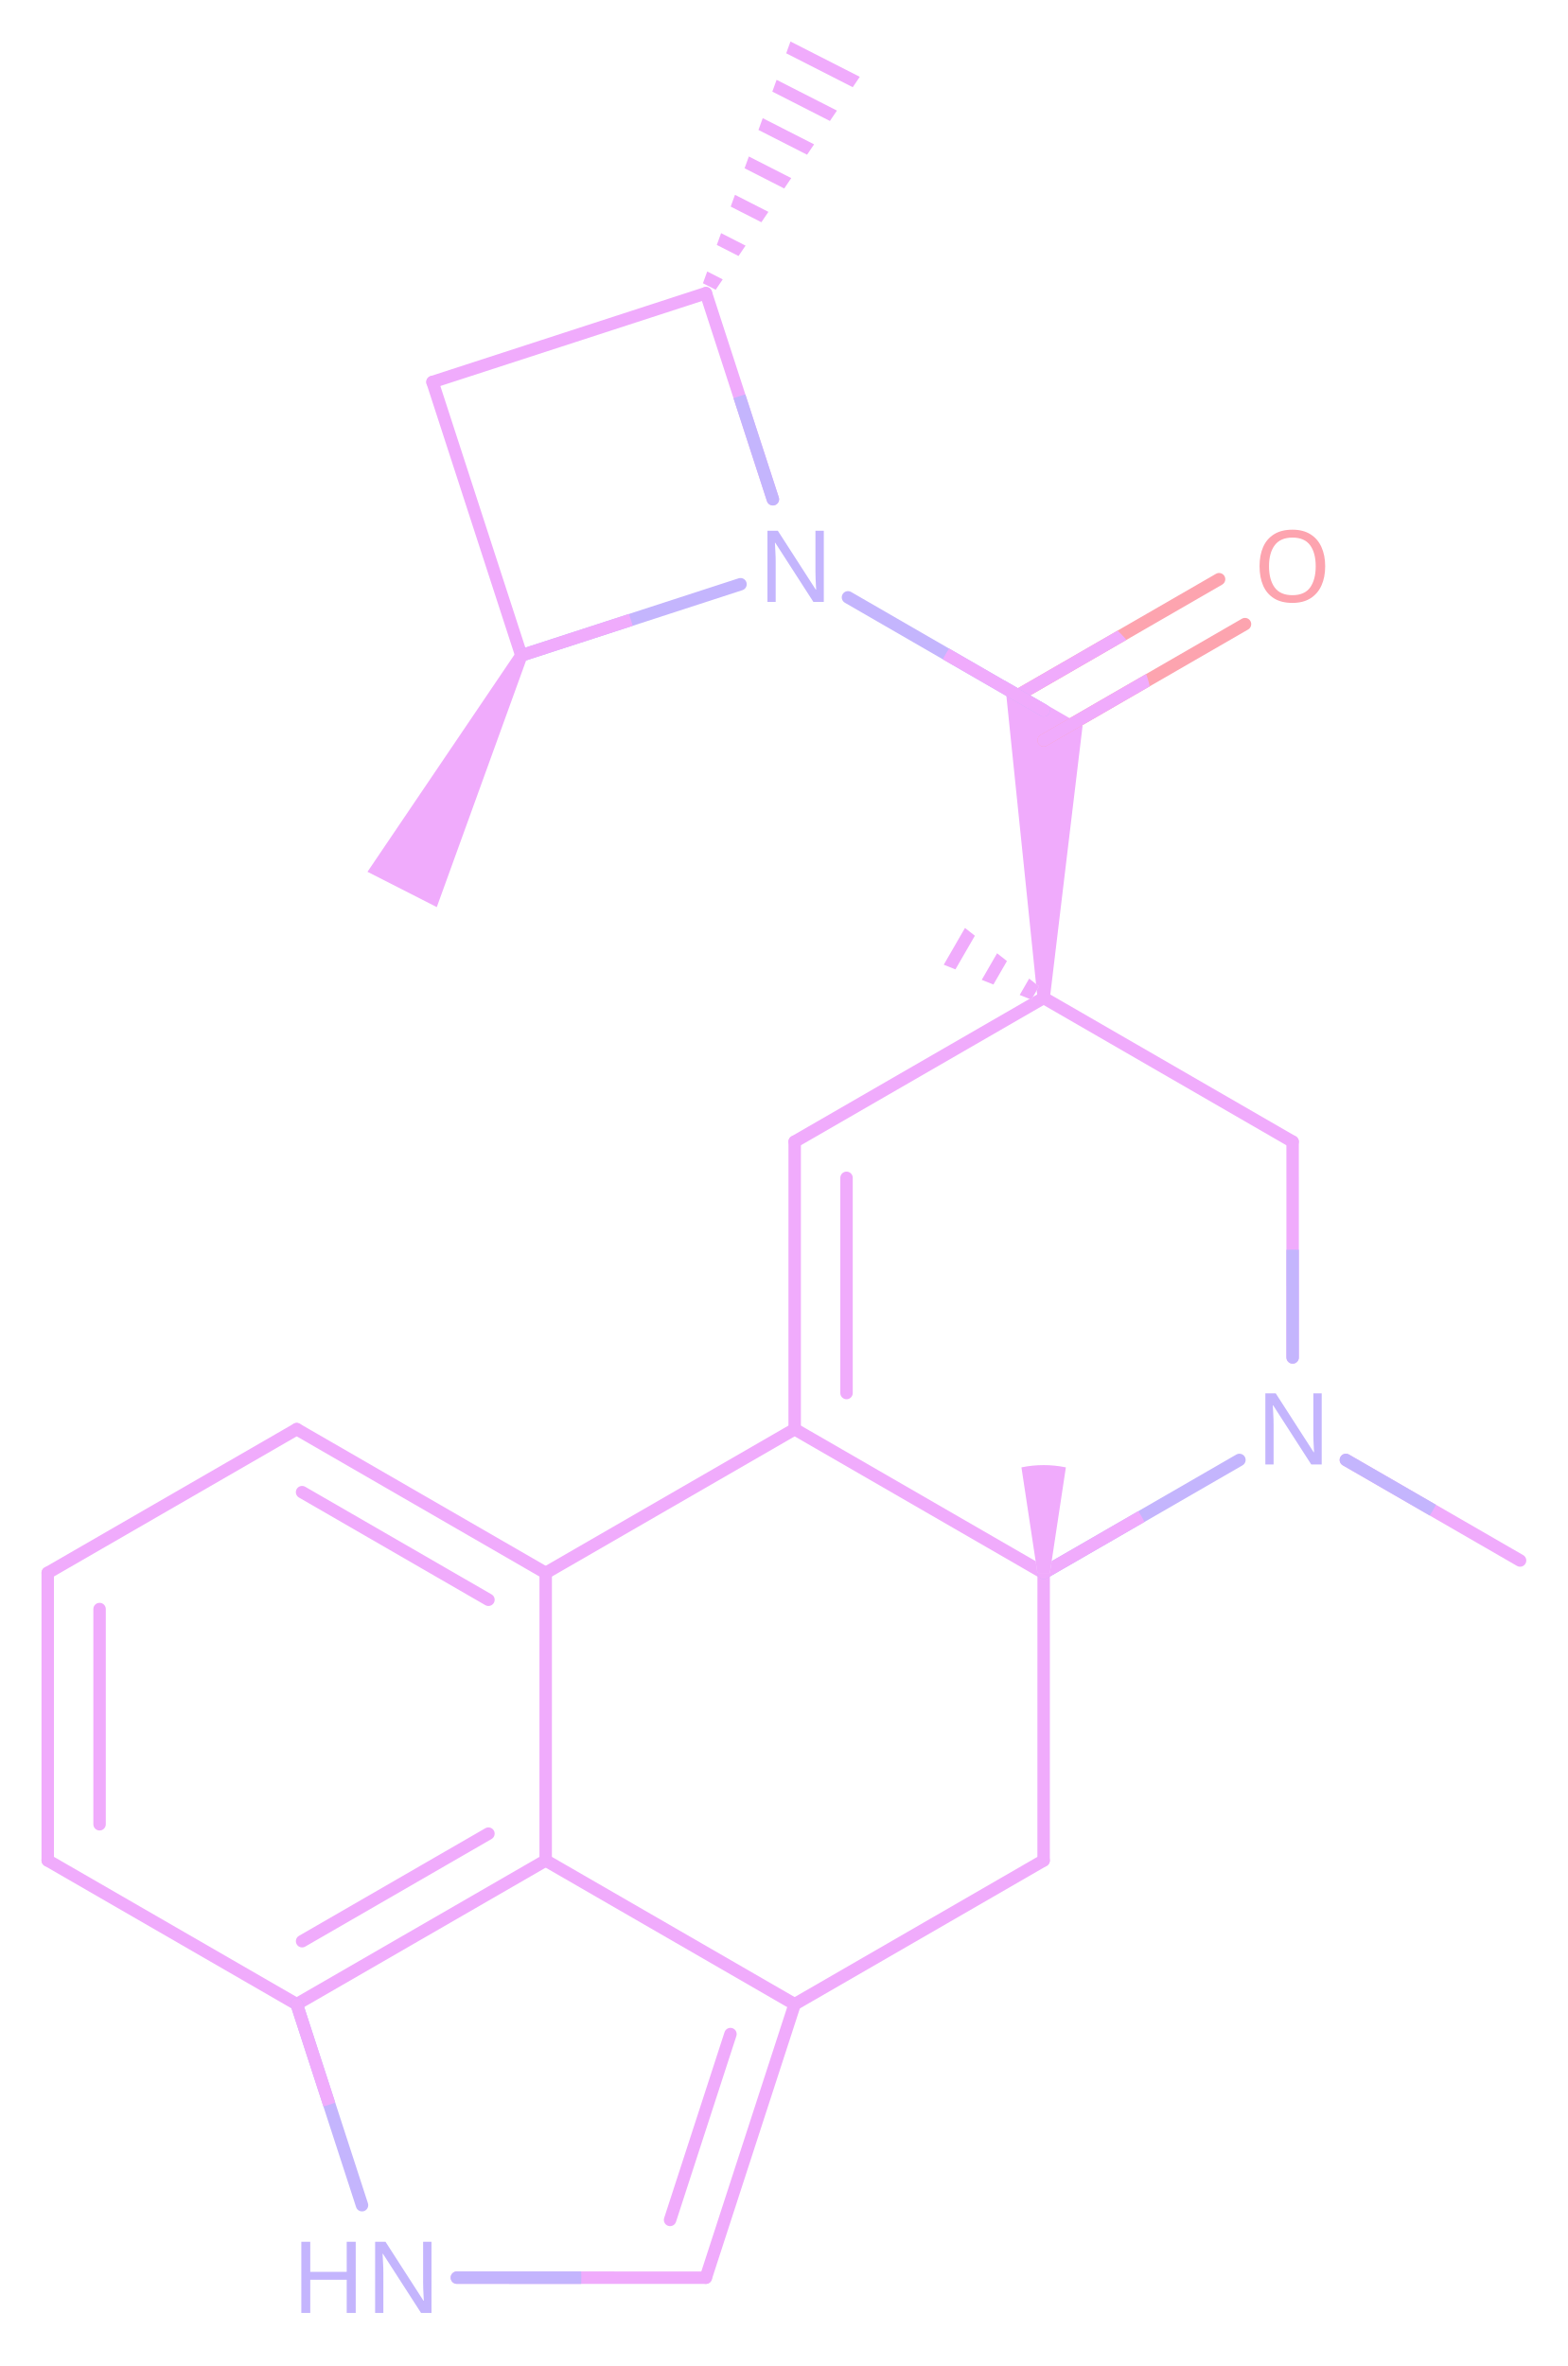
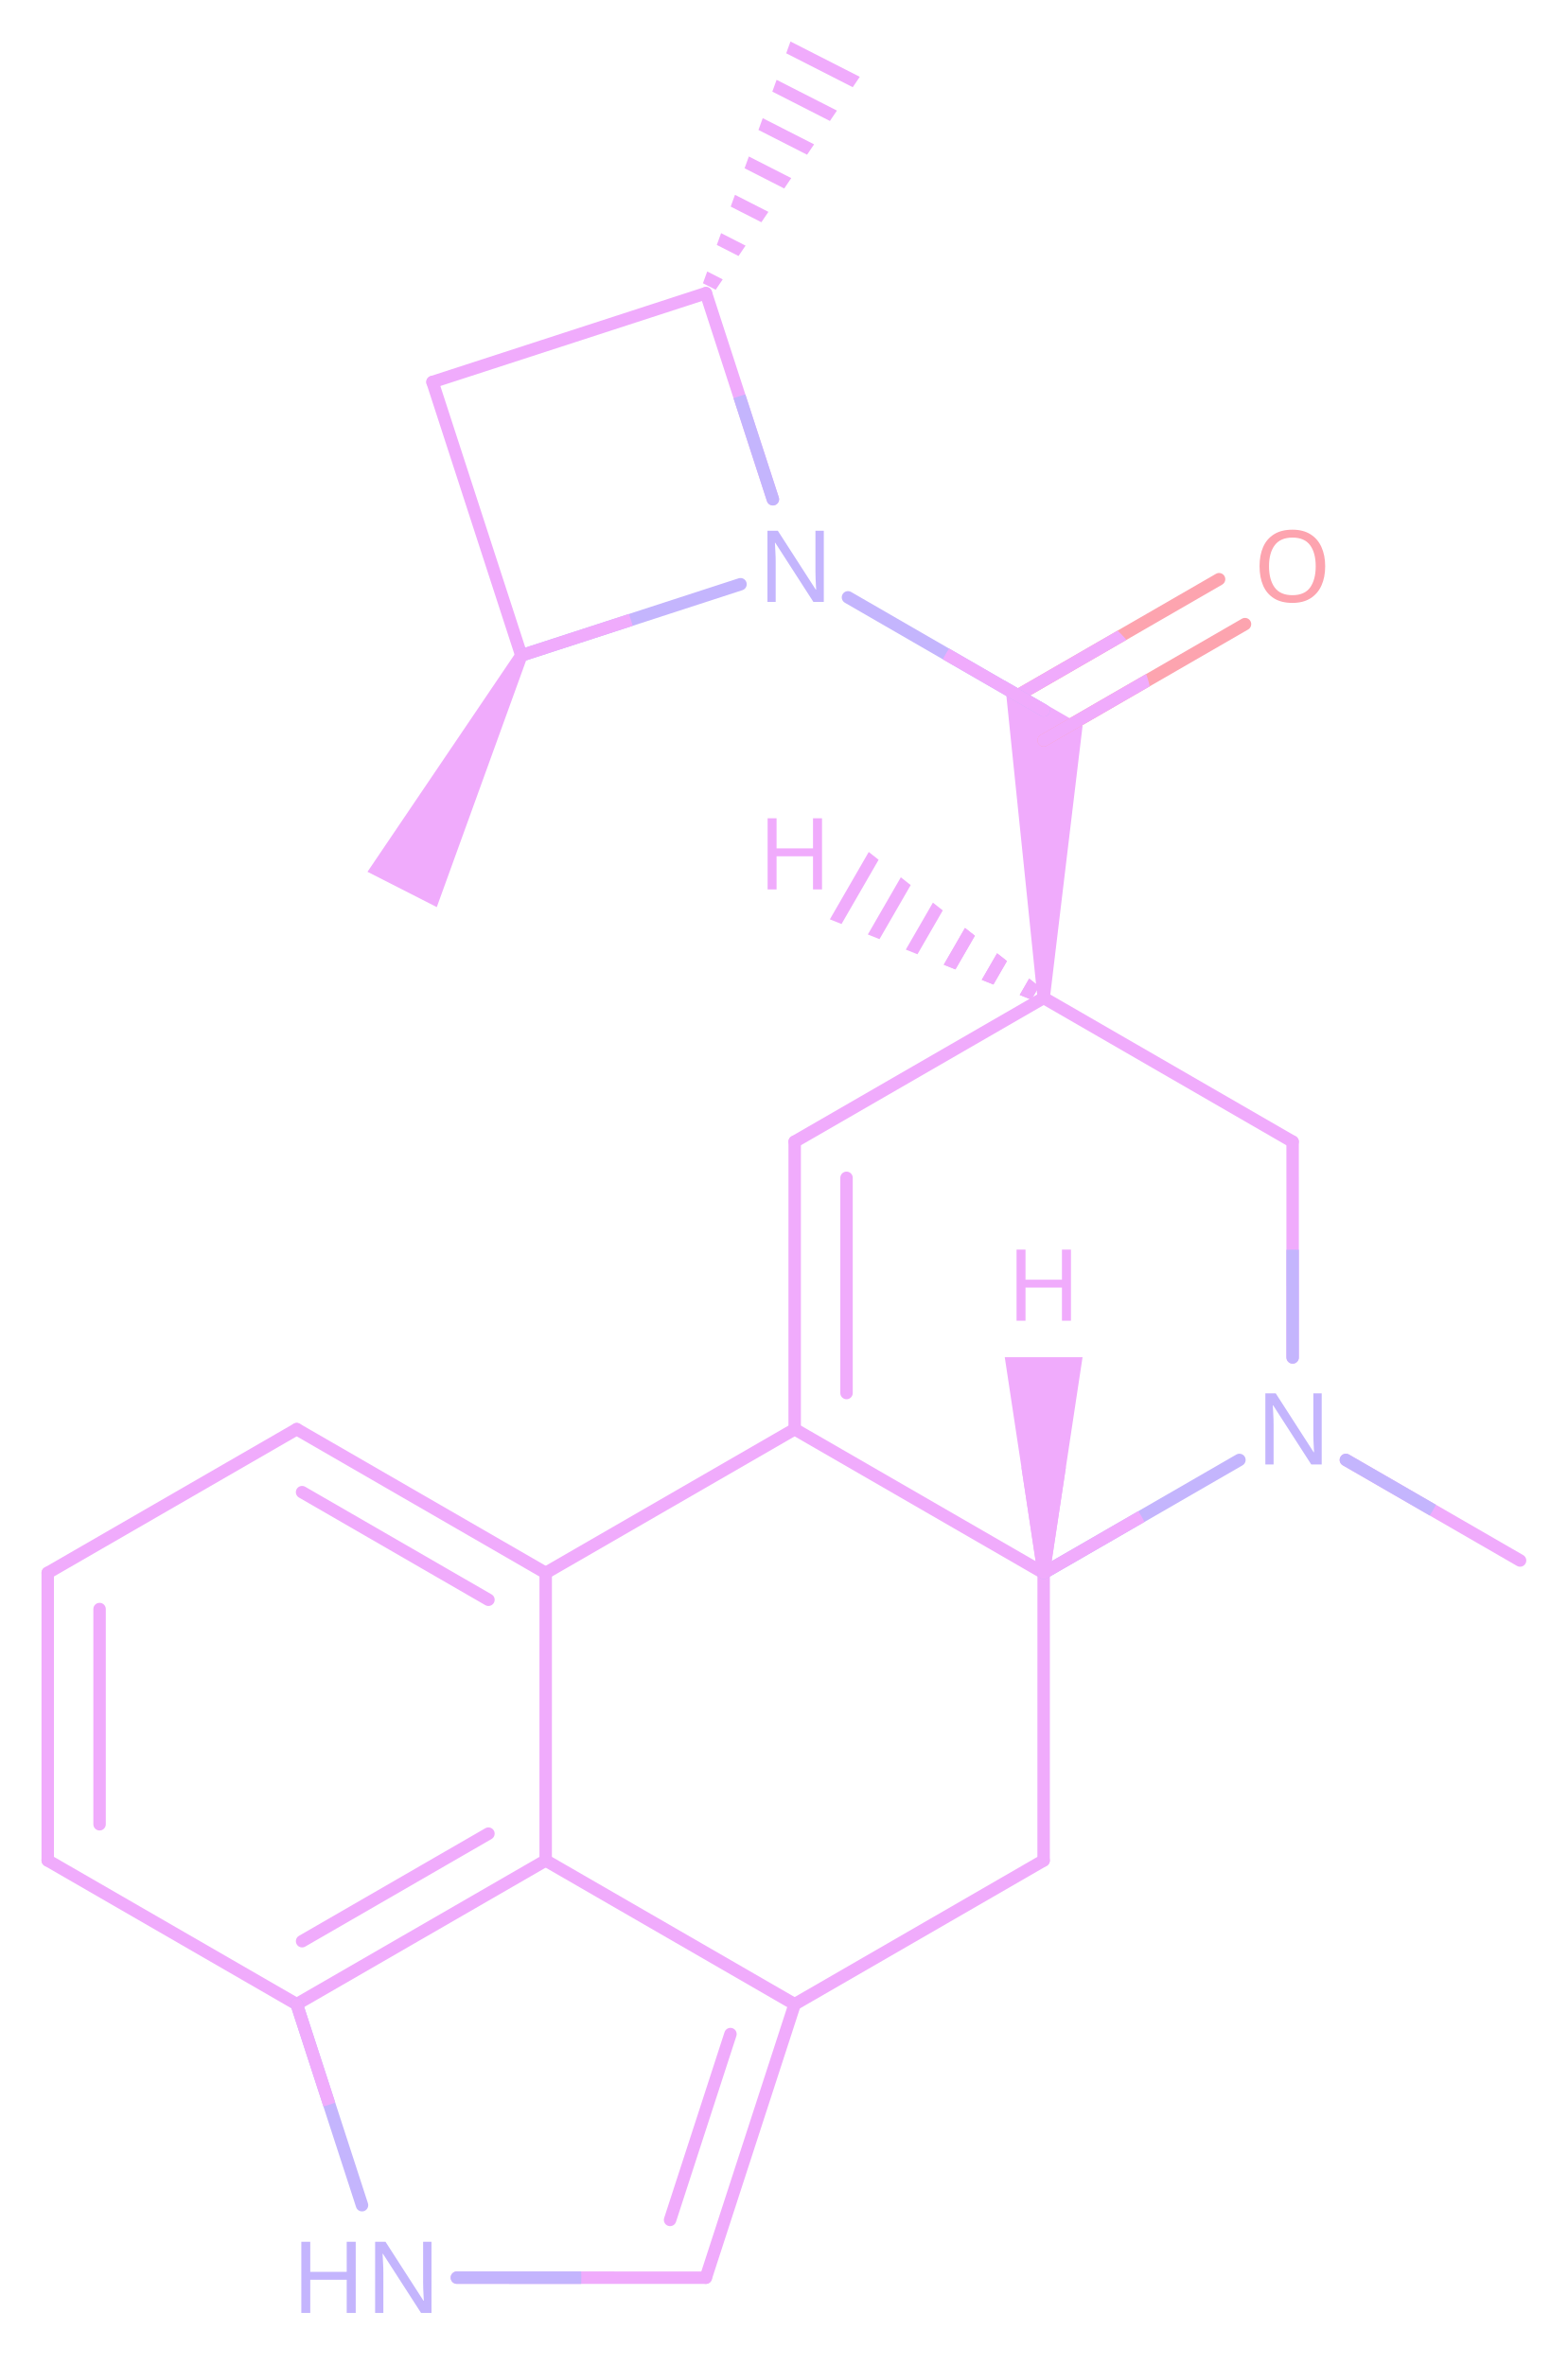
<svg xmlns="http://www.w3.org/2000/svg" width="377.761" stroke-miterlimit="10" font-weight="normal" height="570.022" font-style="normal" font-size="12px" id="svg2" version="1.1" style="font-style:normal;font-weight:normal;font-size:12px;font-family:Dialog;color-interpolation:auto;fill:#f0abfc;fill-opacity:1;stroke:none;stroke:none;stroke:none;stroke:none;stroke:none;stroke:none;stroke:none;stroke:none;color-rendering:auto;image-rendering:auto;shape-rendering:auto;text-rendering:auto">
  <defs id="genericDefs" />
  <g id="g5" transform="translate(-211.1195,-14.9888)" style="fill:#f0abfc;stroke:none">
    <defs id="1070652098527-defs1">
      <clipPath clipPathUnits="userSpaceOnUse" id="1070652098660-clipPath1">
        <path d="M 0,0 800,0 800,600 0,600 0,0 Z" id="path9" style="stroke:none" />
      </clipPath>
      <clipPath clipPathUnits="userSpaceOnUse" id="1070652098783-clipPath1">
        <path d="m 282.613,472.386 c -14.06,0 -25.457,11.398 -25.457,25.457 0,14.06 11.398,25.457 25.457,25.457 14.06,0 25.457,-11.398 25.457,-25.457 0,-14.06 -11.398,-25.457 -25.457,-25.457 z" id="path12" style="stroke:none" />
      </clipPath>
      <clipPath clipPathUnits="userSpaceOnUse" id="1070652098900-clipPath1">
        <path d="m 321.204,533.732 c -16.565,0 -29.993,13.428 -29.993,29.993 0,16.565 13.428,29.993 29.993,29.993 16.565,0 29.993,-13.428 29.993,-29.993 0,-16.565 -13.428,-29.993 -29.993,-29.993 z" id="path15" style="stroke:none" />
      </clipPath>
      <clipPath clipPathUnits="userSpaceOnUse" id="1070652098704-clipPath1">
        <path d="m 462.596,228.363 c -14.935,0 -27.042,12.107 -27.042,27.042 0,14.935 12.107,27.042 27.042,27.042 14.935,0 27.042,-12.107 27.042,-27.042 0,-14.935 -12.107,-27.042 -27.042,-27.042 z" id="path18" style="stroke:none" />
      </clipPath>
      <clipPath clipPathUnits="userSpaceOnUse" id="1070652098696-clipPath1">
        <path d="m 522.583,316.038 c -14.354,0 -25.99,11.636 -25.99,25.99 0,14.354 11.636,25.99 25.99,25.99 14.354,0 25.99,-11.636 25.99,-25.99 0,-14.354 -11.636,-25.99 -25.99,-25.99 z" id="path21" style="stroke:none" />
      </clipPath>
      <clipPath clipPathUnits="userSpaceOnUse" id="107065209853-clipPath1">
        <path d="m 462.59,366.72 c -15.041,0 -27.233,12.193 -27.233,27.233 0,15.04 12.193,27.233 27.233,27.233 15.04,0 27.233,-12.193 27.233,-27.233 0,-15.041 -12.193,-27.233 -27.233,-27.233 z" id="path24" style="stroke:none" />
      </clipPath>
      <clipPath clipPathUnits="userSpaceOnUse" id="1070652098730-clipPath1">
        <path d="m 462.59,367.962 c -14.355,0 -25.991,11.637 -25.991,25.991 0,14.354 11.637,25.991 25.991,25.991 14.354,0 25.991,-11.637 25.991,-25.991 0,-14.355 -11.637,-25.991 -25.991,-25.991 z" id="path27" style="stroke:none" />
      </clipPath>
      <clipPath clipPathUnits="userSpaceOnUse" id="1070652098856-clipPath1">
        <path d="m 462.602,159.939 c -14.468,0 -26.197,11.729 -26.197,26.197 0,14.468 11.729,26.197 26.197,26.197 14.468,0 26.197,-11.729 26.197,-26.197 0,-14.468 -11.729,-26.197 -26.197,-26.197 z" id="path30" style="stroke:none" />
      </clipPath>
      <clipPath clipPathUnits="userSpaceOnUse" id="1070652098648-clipPath1">
        <path d="m 535.409,342.487 c -13.383,0 -24.231,10.849 -24.231,24.231 0,13.383 10.849,24.231 24.231,24.231 13.383,0 24.231,-10.849 24.231,-24.231 0,-13.383 -10.849,-24.231 -24.231,-24.231 z" id="path33" style="stroke:none" />
      </clipPath>
      <clipPath clipPathUnits="userSpaceOnUse" id="10706520982-clipPath1">
        <path d="m 462.602,158.907 c -15.039,0 -27.23,12.191 -27.23,27.23 0,15.039 12.191,27.23 27.23,27.23 15.039,0 27.23,-12.191 27.23,-27.23 0,-15.039 -12.191,-27.23 -27.23,-27.23 z" id="path36" style="stroke:none" />
      </clipPath>
      <clipPath clipPathUnits="userSpaceOnUse" id="1070652098178-clipPath1">
        <path d="m 397.344,109.167 c -14.417,0 -26.104,11.687 -26.104,26.104 0,14.417 11.687,26.104 26.104,26.104 14.417,0 26.104,-11.687 26.104,-26.104 0,-14.417 -11.687,-26.104 -26.104,-26.104 z" id="path39" style="stroke:none" />
      </clipPath>
      <clipPath clipPathUnits="userSpaceOnUse" id="107065209826-clipPath1">
        <path d="m 336.738,145.141 c -15.332,0 -27.761,12.429 -27.761,27.761 0,15.332 12.429,27.761 27.761,27.761 15.332,0 27.761,-12.429 27.761,-27.761 0,-15.332 -12.429,-27.761 -27.761,-27.761 z" id="path42" style="stroke:none" />
      </clipPath>
      <clipPath clipPathUnits="userSpaceOnUse" id="1070652098419-clipPath1">
        <path d="m -513.678,-344.815 800,0 0,600 -800,0 0,-600 z" id="path45" style="stroke:none" />
      </clipPath>
      <clipPath clipPathUnits="userSpaceOnUse" id="107065209824-clipPath1">
        <path d="m -281.394,-549.222 800,0 0,600 -800,0 0,-600 z" id="path48" style="stroke:none" />
      </clipPath>
      <clipPath clipPathUnits="userSpaceOnUse" id="1070652098216-clipPath1">
        <path d="m -453.731,-310.184 800,0 0,600 -800,0 0,-600 z" id="path51" style="stroke:none" />
      </clipPath>
      <clipPath clipPathUnits="userSpaceOnUse" id="1070652098201-clipPath1">
        <path d="m -393.748,-206.271 800,0 0,600 -800,0 0,-600 z" id="path54" style="stroke:none" />
      </clipPath>
      <clipPath clipPathUnits="userSpaceOnUse" id="1070652098612-clipPath1">
        <path d="m -393.71,-136.997 800,0 0,600 -800,0 0,-600 z" id="path57" style="stroke:none" />
      </clipPath>
      <clipPath clipPathUnits="userSpaceOnUse" id="1070652098733-clipPath1">
        <path d="m -513.14,-137.007 800,0 0,600 -800,0 0,-600 z" id="path60" style="stroke:none" />
      </clipPath>
    </defs>
    <g id="g62" style="text-rendering:geometricPrecision;fill:#f0abfc;stroke:none">
      <path d="m 221.12,463.209 c 0,0.828 0.671,1.499 1.499,1.499 0.828,0 1.499,-0.671 1.499,-1.499 l 0,-69.277 c 0,-0.828 -0.671,-1.499 -1.499,-1.499 -0.828,0 -1.499,0.671 -1.499,1.499 z m 12.494,-8.713 c 0,0.828 0.671,1.499 1.499,1.499 0.828,0 1.499,-0.671 1.499,-1.499 l 0,-51.85 c 0,-0.828 -0.671,-1.499 -1.499,-1.499 -0.828,0 -1.499,0.671 -1.499,1.499 z" clip-path="url(#1070652098660-clipPath1)" id="path64" style="stroke:none" />
    </g>
    <g id="g66" style="text-rendering:geometricPrecision;fill:#f0abfc;stroke:none">
      <path d="m 283.163,481.369 c -0.717,0.414 -0.963,1.331 -0.549,2.048 0.414,0.717 1.331,0.963 2.048,0.549 l 44.896,-25.916 c 0.717,-0.414 0.963,-1.331 0.549,-2.048 -0.414,-0.717 -1.331,-0.963 -2.048,-0.549 z m -1.299,15.176 c -0.717,0.414 -0.963,1.331 -0.549,2.048 0.414,0.717 1.331,0.963 2.048,0.549 l 59.987,-34.627 c 0.717,-0.414 0.963,-1.331 0.549,-2.048 -0.414,-0.717 -1.331,-0.963 -2.048,-0.549 z" clip-path="url(#1070652098660-clipPath1)" id="path68" style="stroke:none" />
    </g>
    <g id="g70" style="text-rendering:geometricPrecision;fill:#f0abfc;stroke:none">
      <path d="m 328.062,401.708 c 0.717,0.414 1.634,0.169 2.048,-0.549 0.414,-0.717 0.169,-1.634 -0.549,-2.048 L 284.657,373.183 c -0.717,-0.414 -1.634,-0.169 -2.048,0.549 -0.414,0.717 -0.169,1.634 0.549,2.048 z m 13.793,-6.463 c 0.717,0.414 1.634,0.169 2.048,-0.549 0.414,-0.717 0.169,-1.634 -0.549,-2.048 l -59.994,-34.641 c -0.717,-0.414 -1.634,-0.169 -2.048,0.549 -0.414,0.717 -0.169,1.634 0.549,2.048 z" clip-path="url(#1070652098660-clipPath1)" id="path72" style="stroke:none" />
    </g>
    <g id="g74" style="text-rendering:geometricPrecision;fill:#f0abfc;stroke:none">
      <path d="m 221.869,464.508 59.994,34.634 c 0.717,0.414 1.634,0.168 2.048,-0.549 0.414,-0.717 0.168,-1.634 -0.549,-2.048 l -59.994,-34.634 c -0.717,-0.414 -1.634,-0.168 -2.048,0.549 -0.414,0.717 -0.168,1.634 0.549,2.048 z" clip-path="url(#1070652098660-clipPath1)" id="path76" style="stroke:none" />
    </g>
    <g id="g78" style="text-rendering:geometricPrecision;fill:#f0abfc;stroke:none">
      <path d="m 281.861,358.006 -59.991,34.627 c -0.717,0.414 -0.963,1.331 -0.549,2.048 0.414,0.717 1.331,0.963 2.048,0.549 l 59.991,-34.627 c 0.717,-0.414 0.963,-1.331 0.549,-2.048 -0.414,-0.717 -1.331,-0.963 -2.048,-0.549 z" clip-path="url(#1070652098660-clipPath1)" id="path80" style="stroke:none" />
    </g>
    <g id="g82" style="text-rendering:geometricPrecision;fill:#f0abfc;stroke:none">
      <path d="m 344.1,463.217 0.004,-69.271 c 1e-4,-0.828 -0.671,-1.499 -1.499,-1.499 -0.828,-10e-5 -1.499,0.671 -1.499,1.499 l -0.004,69.271 c 0,0.828 0.671,1.499 1.499,1.499 0.828,0 1.499,-0.671 1.499,-1.499 z" clip-path="url(#1070652098660-clipPath1)" id="path84" style="stroke:none" />
    </g>
    <g id="g86" style="text-rendering:geometricPrecision;fill:#f0abfc;stroke:none">
      <path d="m 403.345,499.156 59.984,-34.638 c 0.717,-0.414 0.963,-1.331 0.549,-2.048 -0.414,-0.717 -1.331,-0.963 -2.048,-0.549 l -59.984,34.638 c -0.717,0.414 -0.963,1.331 -0.549,2.048 0.414,0.717 1.331,0.963 2.048,0.549 z" clip-path="url(#1070652098660-clipPath1)" id="path88" style="stroke:none" />
    </g>
    <g id="g90" style="text-rendering:geometricPrecision;fill:#f0abfc;stroke:none">
      <path d="m 464.078,463.22 0.011,-69.267 c 1e-4,-0.828 -0.671,-1.499 -1.499,-1.5 -0.828,-10e-5 -1.499,0.671 -1.5,1.499 l -0.011,69.267 c -2e-4,0.828 0.671,1.5 1.499,1.5 0.828,10e-5 1.5,-0.671 1.5,-1.499 z" clip-path="url(#1070652098660-clipPath1)" id="path92" style="stroke:none" />
    </g>
    <g id="g94" style="text-rendering:geometricPrecision;fill:#f0abfc;stroke:none">
      <path d="m 463.34,392.655 -59.994,-34.641 c -0.717,-0.414 -1.634,-0.169 -2.048,0.549 -0.414,0.717 -0.169,1.634 0.549,2.048 l 59.994,34.641 c 0.717,0.414 1.634,0.169 2.048,-0.549 0.414,-0.717 0.169,-1.634 -0.549,-2.048 z" clip-path="url(#1070652098660-clipPath1)" id="path96" style="stroke:none" />
    </g>
    <g id="g98" style="text-rendering:geometricPrecision;fill:#f0abfc;stroke:none">
      <path d="m 341.851,464.515 59.994,34.641 c 0.717,0.414 1.634,0.169 2.048,-0.549 0.414,-0.717 0.169,-1.634 -0.549,-2.048 l -59.994,-34.641 c -0.717,-0.414 -1.634,-0.169 -2.048,0.549 -0.414,0.717 -0.169,1.634 0.549,2.048 z" clip-path="url(#1070652098660-clipPath1)" id="path100" style="stroke:none" />
    </g>
    <g id="g102" style="text-rendering:geometricPrecision;fill:#f0abfc;stroke:none">
      <path d="m 343.354,395.244 59.991,-34.634 c 0.717,-0.414 0.963,-1.331 0.549,-2.048 -0.414,-0.717 -1.331,-0.963 -2.048,-0.549 l -59.991,34.634 c -0.717,0.414 -0.963,1.331 -0.549,2.048 0.414,0.717 1.331,0.963 2.048,0.549 z" clip-path="url(#1070652098660-clipPath1)" id="path104" style="stroke:none" />
    </g>
    <g id="g106" style="text-rendering:geometricPrecision;fill:#f0abfc;stroke:none">
      <path d="m 523.327,288.749 -59.982,-34.642 c -0.717,-0.414 -1.634,-0.169 -2.048,0.548 -0.414,0.717 -0.169,1.634 0.548,2.048 l 59.982,34.642 c 0.717,0.414 1.634,0.169 2.048,-0.548 0.414,-0.717 0.169,-1.634 -0.548,-2.048 z" clip-path="url(#1070652098660-clipPath1)" id="path108" style="stroke:none" />
    </g>
    <g id="g110" style="text-rendering:geometricPrecision;fill:#f0abfc;stroke:none">
      <path d="m 461.846,254.107 -59.997,34.637 c -0.717,0.414 -0.963,1.331 -0.549,2.048 0.414,0.717 1.331,0.963 2.048,0.549 l 59.997,-34.637 c 0.717,-0.414 0.963,-1.331 0.549,-2.048 -0.414,-0.717 -1.331,-0.963 -2.048,-0.549 z" clip-path="url(#1070652098660-clipPath1)" id="path112" style="stroke:none" />
    </g>
    <g id="g114" style="text-rendering:geometricPrecision;fill:#f0abfc;stroke:none">
      <path d="m 401.097,359.312 c -10e-5,0.828 0.671,1.499 1.499,1.499 0.828,0 1.499,-0.671 1.499,-1.499 l 0.003,-69.269 c 0,-0.828 -0.671,-1.499 -1.499,-1.499 -0.828,-10e-5 -1.499,0.671 -1.499,1.499 z m 12.495,-8.712 c -10e-5,0.828 0.671,1.499 1.499,1.499 0.828,0 1.499,-0.671 1.499,-1.499 l 0.002,-51.844 c 10e-5,-0.828 -0.671,-1.499 -1.499,-1.499 -0.828,0 -1.499,0.671 -1.499,1.499 z" clip-path="url(#1070652098660-clipPath1)" id="path116" style="stroke:none" />
    </g>
    <g id="g118" style="text-rendering:geometricPrecision;fill:#f0abfc;stroke:none">
      <path d="m 404.021,498.321 c 0.256,-0.788 -0.175,-1.633 -0.963,-1.889 -0.788,-0.256 -1.633,0.175 -1.889,0.963 l -21.405,65.879 c -0.256,0.788 0.175,1.633 0.963,1.889 0.788,0.256 1.633,-0.175 1.889,-0.963 z m -15.473,7.187 c 0.256,-0.788 -0.175,-1.633 -0.963,-1.889 -0.788,-0.256 -1.633,0.175 -1.889,0.963 l -14.546,44.77 c -0.256,0.788 0.175,1.633 0.963,1.889 0.788,0.256 1.633,-0.175 1.889,-0.963 z" clip-path="url(#1070652098660-clipPath1)" id="path120" style="stroke:none" />
    </g>
    <g id="g122" style="fill:#c4b5fd;stroke:none;text-rendering:geometricPrecision">
      <path d="m 281.188,498.307 15.733,48.422 c 0.256,0.788 1.102,1.219 1.889,0.963 0.788,-0.256 1.218,-1.102 0.963,-1.889 l -15.733,-48.422 c -0.256,-0.788 -1.102,-1.218 -1.889,-0.963 -0.788,0.256 -1.218,1.102 -0.963,1.889 z" clip-path="url(#1070652098660-clipPath1)" id="path124" style="stroke:none" />
      <path d="m 281.188,498.307 15.733,48.422 c 0.256,0.788 1.102,1.219 1.889,0.963 0.788,-0.256 1.218,-1.102 0.963,-1.889 l -15.733,-48.422 c -0.256,-0.788 -1.102,-1.218 -1.889,-0.963 -0.788,0.256 -1.218,1.102 -0.963,1.889 z" clip-path="url(#1070652098783-clipPath1)" id="path126" style="fill:#f0abfc;stroke:none" />
    </g>
    <g id="g128" style="text-rendering:geometricPrecision;fill:#f0abfc;stroke:none">
      <path d="m 321.203,565.225 59.986,0.011 c 0.828,2e-4 1.5,-0.671 1.5,-1.499 2e-4,-0.828 -0.671,-1.499 -1.499,-1.5 L 321.204,562.226 c -0.828,-10e-5 -1.499,0.671 -1.5,1.499 -1e-4,0.828 0.671,1.5 1.499,1.5 z" clip-path="url(#1070652098660-clipPath1)" id="path130" style="stroke:none" />
      <path d="m 321.203,565.225 59.986,0.011 c 0.828,2e-4 1.5,-0.671 1.5,-1.499 2e-4,-0.828 -0.671,-1.499 -1.499,-1.5 L 321.204,562.226 c -0.828,-10e-5 -1.499,0.671 -1.5,1.499 -1e-4,0.828 0.671,1.5 1.499,1.5 z" clip-path="url(#1070652098900-clipPath1)" id="path132" style="fill:#c4b5fd;stroke:none" />
    </g>
    <g id="g134" style="text-rendering:geometricPrecision;fill:#f0abfc;stroke:none">
      <path d="m 462.596,255.405 1.499,1e-4 7.877,-65.589 -9.37,-5.411 -9.37,-5.411 7.865,76.411 z" clip-path="url(#1070652098660-clipPath1)" id="path136" style="stroke:none" />
    </g>
-     <g id="g138" style="fill:#ffffff99;stroke:none;text-rendering:geometricPrecision">
+     <g id="g138" style="fill:#f0abfc;stroke:none;text-rendering:geometricPrecision">
      <path d="m 456.818,254.701 2.815,1.121 0,0 1.842,-3.191 0,0 -2.379,-1.877 0,0 -2.279,3.947 z m -9.149,-3.644 2.815,1.121 0,0 3.261,-5.648 -2.379,-1.877 0,0 -3.697,6.404 z m -9.149,-3.644 2.815,1.121 4.679,-8.105 0,0 -2.379,-1.877 0,0 -5.116,8.861 z m -9.149,-3.644 2.815,1.121 6.098,-10.561 0,0 -2.379,-1.877 0,0 -6.534,11.317 z m -9.149,-3.644 2.815,1.121 7.516,-13.018 -2.379,-1.877 0,0 -7.952,13.774 z m -9.149,-3.644 2.815,1.121 0,0 8.934,-15.475 0,0 -2.379,-1.877 -4.685,8.115 -4.685,8.115 z" clip-path="url(#1070652098660-clipPath1)" id="path140" style="stroke:none" />
      <path d="m 456.818,254.701 2.815,1.121 0,0 1.842,-3.191 0,0 -2.379,-1.877 0,0 -2.279,3.947 z m -9.149,-3.644 2.815,1.121 0,0 3.261,-5.648 -2.379,-1.877 0,0 -3.697,6.404 z m -9.149,-3.644 2.815,1.121 4.679,-8.105 0,0 -2.379,-1.877 0,0 -5.116,8.861 z m -9.149,-3.644 2.815,1.121 6.098,-10.561 0,0 -2.379,-1.877 0,0 -6.534,11.317 z m -9.149,-3.644 2.815,1.121 7.516,-13.018 -2.379,-1.877 0,0 -7.952,13.774 z m -9.149,-3.644 2.815,1.121 0,0 8.934,-15.475 0,0 -2.379,-1.877 -4.685,8.115 -4.685,8.115 z" clip-path="url(#1070652098704-clipPath1)" id="path142" style="fill:#f0abfc;stroke:none" />
    </g>
    <g id="g144" style="text-rendering:geometricPrecision;fill:#f0abfc;stroke:none">
      <path d="m 524.082,342.028 -0.005,-51.98 c -10e-5,-0.828 -0.671,-1.499 -1.499,-1.499 -0.828,10e-5 -1.499,0.671 -1.499,1.5 l 0.005,51.98 c 0,0.828 0.671,1.499 1.499,1.499 0.828,-10e-5 1.499,-0.671 1.499,-1.5 z" clip-path="url(#1070652098660-clipPath1)" id="path146" style="stroke:none" />
      <path d="m 524.082,342.028 -0.005,-51.98 c -10e-5,-0.828 -0.671,-1.499 -1.499,-1.499 -0.828,10e-5 -1.499,0.671 -1.499,1.5 l 0.005,51.98 c 0,0.828 0.671,1.499 1.499,1.499 0.828,-10e-5 1.499,-0.671 1.499,-1.5 z" clip-path="url(#1070652098696-clipPath1)" id="path148" style="fill:#c4b5fd;stroke:none" />
    </g>
    <g id="g150" style="fill:#c4b5fd;stroke:none;text-rendering:geometricPrecision">
      <path d="m 463.34,395.252 47.169,-27.234 c 0.717,-0.414 0.963,-1.331 0.549,-2.048 -0.414,-0.717 -1.331,-0.963 -2.048,-0.549 l -47.169,27.234 c -0.717,0.414 -0.963,1.331 -0.549,2.048 0.414,0.717 1.331,0.963 2.048,0.549 z" clip-path="url(#1070652098660-clipPath1)" id="path152" style="stroke:none" />
      <path d="m 463.34,395.252 47.169,-27.234 c 0.717,-0.414 0.963,-1.331 0.549,-2.048 -0.414,-0.717 -1.331,-0.963 -2.048,-0.549 l -47.169,27.234 c -0.717,0.414 -0.963,1.331 -0.549,2.048 0.414,0.717 1.331,0.963 2.048,0.549 z" clip-path="url(#107065209853-clipPath1)" id="path154" style="fill:#f0abfc;stroke:none" />
    </g>
-     <g id="g156" style="fill:#ffffff99;stroke:none;text-rendering:geometricPrecision">
+     <g id="g156" style="fill:#f0abfc;stroke:none;text-rendering:geometricPrecision">
      <path d="m 462.59,393.953 1.499,0 7.871,-51.983 -9.371,0 -9.371,0 7.871,51.983 z" clip-path="url(#1070652098660-clipPath1)" id="path158" style="stroke:none" />
      <path d="m 462.59,393.953 1.499,0 7.871,-51.983 -9.371,0 -9.371,0 7.871,51.983 z" clip-path="url(#1070652098730-clipPath1)" id="path160" style="fill:#f0abfc;stroke:none" />
    </g>
    <g id="g162" style="fill:#fda4af;stroke:none;text-rendering:geometricPrecision">
      <path d="m 455.606,181.231 c -0.717,0.414 -0.963,1.331 -0.549,2.048 0.414,0.717 1.331,0.963 2.048,0.549 l 48.501,-27.996 c 0.717,-0.414 0.963,-1.331 0.549,-2.048 -0.414,-0.717 -1.331,-0.963 -2.048,-0.549 z m 6.246,10.821 c -0.717,0.414 -0.963,1.331 -0.549,2.048 0.414,0.717 1.331,0.963 2.048,0.549 l 48.501,-27.997 c 0.717,-0.414 0.963,-1.331 0.549,-2.048 -0.414,-0.717 -1.331,-0.963 -2.048,-0.549 z" clip-path="url(#1070652098660-clipPath1)" id="path164" style="stroke:none" />
      <path d="m 455.606,181.231 c -0.717,0.414 -0.963,1.331 -0.549,2.048 0.414,0.717 1.331,0.963 2.048,0.549 l 48.501,-27.996 c 0.717,-0.414 0.963,-1.331 0.549,-2.048 -0.414,-0.717 -1.331,-0.963 -2.048,-0.549 z m 6.246,10.821 c -0.717,0.414 -0.963,1.331 -0.549,2.048 0.414,0.717 1.331,0.963 2.048,0.549 l 48.501,-27.997 c 0.717,-0.414 0.963,-1.331 0.549,-2.048 -0.414,-0.717 -1.331,-0.963 -2.048,-0.549 z" clip-path="url(#1070652098856-clipPath1)" id="path166" style="fill:#f0abfc;stroke:none" />
    </g>
    <g id="g168" style="text-rendering:geometricPrecision;fill:#f0abfc;stroke:none">
      <path d="m 534.66,368.017 41.971,24.229 c 0.717,0.414 1.634,0.168 2.048,-0.549 0.414,-0.717 0.168,-1.634 -0.549,-2.048 l -41.971,-24.229 c -0.717,-0.414 -1.634,-0.168 -2.048,0.549 -0.414,0.717 -0.168,1.634 0.549,2.048 z" clip-path="url(#1070652098660-clipPath1)" id="path170" style="stroke:none" />
      <path d="m 534.66,368.017 41.971,24.229 c 0.717,0.414 1.634,0.168 2.048,-0.549 0.414,-0.717 0.168,-1.634 -0.549,-2.048 l -41.971,-24.229 c -0.717,-0.414 -1.634,-0.168 -2.048,0.549 -0.414,0.717 -0.168,1.634 0.549,2.048 z" clip-path="url(#1070652098648-clipPath1)" id="path172" style="fill:#c4b5fd;stroke:none" />
    </g>
    <g id="g174" style="fill:#c4b5fd;stroke:none;text-rendering:geometricPrecision">
      <path d="m 463.352,184.838 -47.161,-27.234 c -0.717,-0.414 -1.634,-0.169 -2.048,0.549 -0.414,0.717 -0.169,1.634 0.549,2.048 l 47.161,27.234 c 0.717,0.414 1.634,0.169 2.048,-0.549 0.414,-0.717 0.169,-1.634 -0.549,-2.048 z" clip-path="url(#1070652098660-clipPath1)" id="path176" style="stroke:none" />
      <path d="m 463.352,184.838 -47.161,-27.234 c -0.717,-0.414 -1.634,-0.169 -2.048,0.549 -0.414,0.717 -0.169,1.634 0.549,2.048 l 47.161,27.234 c 0.717,0.414 1.634,0.169 2.048,-0.549 0.414,-0.717 0.169,-1.634 -0.549,-2.048 z" clip-path="url(#10706520982-clipPath1)" id="path178" style="fill:#f0abfc;stroke:none" />
    </g>
    <g id="g180" style="text-rendering:geometricPrecision;fill:#f0abfc;stroke:none">
      <path d="m 398.77,134.807 -16.133,-49.652 c -0.256,-0.788 -1.101,-1.219 -1.889,-0.963 -0.788,0.256 -1.219,1.101 -0.963,1.889 l 16.133,49.652 c 0.256,0.788 1.101,1.218 1.889,0.963 0.788,-0.256 1.219,-1.102 0.963,-1.889 z" clip-path="url(#1070652098660-clipPath1)" id="path182" style="stroke:none" />
      <path d="m 398.77,134.807 -16.133,-49.652 c -0.256,-0.788 -1.101,-1.219 -1.889,-0.963 -0.788,0.256 -1.219,1.101 -0.963,1.889 l 16.133,49.652 c 0.256,0.788 1.101,1.218 1.889,0.963 0.788,-0.256 1.219,-1.102 0.963,-1.889 z" clip-path="url(#1070652098178-clipPath1)" id="path184" style="fill:#c4b5fd;stroke:none" />
    </g>
    <g id="g186" style="text-rendering:geometricPrecision;fill:#f0abfc;stroke:none">
      <path d="m 380.748,84.193 -65.879,21.405 c -0.788,0.256 -1.218,1.102 -0.963,1.889 0.256,0.788 1.101,1.219 1.889,0.963 l 65.879,-21.405 c 0.788,-0.256 1.218,-1.102 0.963,-1.889 -0.256,-0.788 -1.101,-1.219 -1.889,-0.963 z" clip-path="url(#1070652098660-clipPath1)" id="path188" style="stroke:none" />
    </g>
    <g id="g190" style="text-rendering:geometricPrecision;fill:#f0abfc;stroke:none">
      <path d="m 313.907,107.487 21.405,65.879 c 0.256,0.788 1.102,1.219 1.889,0.963 0.788,-0.256 1.218,-1.101 0.963,-1.889 l -21.405,-65.879 c -0.256,-0.788 -1.101,-1.218 -1.889,-0.963 -0.788,0.256 -1.218,1.102 -0.963,1.889 z" clip-path="url(#1070652098660-clipPath1)" id="path192" style="stroke:none" />
    </g>
    <g id="g194" style="fill:#c4b5fd;stroke:none;text-rendering:geometricPrecision">
      <path d="m 337.201,174.328 52.805,-17.157 c 0.788,-0.256 1.218,-1.102 0.963,-1.889 -0.256,-0.788 -1.102,-1.218 -1.889,-0.963 l -52.805,17.157 c -0.788,0.256 -1.218,1.101 -0.963,1.889 0.256,0.788 1.102,1.219 1.889,0.963 z" clip-path="url(#1070652098660-clipPath1)" id="path196" style="stroke:none" />
      <path d="m 337.201,174.328 52.805,-17.157 c 0.788,-0.256 1.218,-1.102 0.963,-1.889 -0.256,-0.788 -1.102,-1.218 -1.889,-0.963 l -52.805,17.157 c -0.788,0.256 -1.218,1.101 -0.963,1.889 0.256,0.788 1.102,1.219 1.889,0.963 z" clip-path="url(#107065209826-clipPath1)" id="path198" style="fill:#f0abfc;stroke:none" />
    </g>
    <g id="g200" style="text-rendering:geometricPrecision;fill:#f0abfc;stroke:none">
      <path d="m 336.738,172.902 -1.336,-0.681 -35.738,52.802 8.35,4.254 8.349,4.254 21.711,-59.949 z" clip-path="url(#1070652098660-clipPath1)" id="path202" style="stroke:none" />
    </g>
    <g id="g204" style="text-rendering:geometricPrecision;fill:#f0abfc;stroke:none">
      <path d="m 381.522,80.392 -1.029,2.841 0,0 3.071,1.565 0,0 1.694,-2.502 0,0 -3.736,-1.903 z m 3.344,-9.234 -1.029,2.841 0,0 5.231,2.666 1.694,-2.502 0,0 -5.896,-3.004 z m 3.344,-9.234 -1.029,2.841 0,0 7.392,3.766 1.694,-2.502 0,0 -8.057,-4.105 z m 3.344,-9.234 -1.029,2.841 9.552,4.867 0,0 1.694,-2.502 0,0 -10.217,-5.206 z m 3.344,-9.234 -1.029,2.841 11.713,5.968 0,0 1.694,-2.502 -12.378,-6.307 z m 3.344,-9.234 -1.029,2.841 13.873,7.069 0,0 1.694,-2.502 -14.538,-7.408 z m 3.344,-9.234 -1.029,2.841 0,0 16.034,8.17 0,0 1.694,-2.502 -8.349,-4.254 -8.349,-4.254 z" clip-path="url(#1070652098660-clipPath1)" id="path206" style="stroke:none" />
    </g>
    <g id="g208" style="fill:#eef2ff;stroke:none;text-rendering:geometricPrecision">
      </g>
    <g font-size="24px" transform="translate(513.6781,344.8145)" id="g212" style="font-size:24px;font-family:sans-serif;fill:#c4b5fd;stroke:none;text-rendering:geometricPrecision">
      <text x="0" xml:space="preserve" y="23" clip-path="url(#1070652098419-clipPath1)" id="text214" style="stroke:none">N</text>
    </g>
    <g font-size="24px" id="g216" style="font-size:24px;font-family:sans-serif;fill:#eef2ff;stroke:none;text-rendering:geometricPrecision">
      <text x="0" y="23" transform="translate(281.3937,549.2221)" clip-path="url(#107065209824-clipPath1)" xml:space="preserve" id="text220" style="fill:#c4b5fd;stroke:none">HN</text>
    </g>
    <g font-size="24px" id="g222" style="font-size:24px;font-family:sans-serif;fill:#eef2ff;stroke:none;text-rendering:geometricPrecision">
-       <text x="0" y="23" transform="translate(453.731,310.1843)" clip-path="url(#1070652098216-clipPath1)" xml:space="preserve" id="text226" style="fill:#ffffff99;stroke:none">H</text>
+       <text x="0" y="23" transform="translate(453.731,310.1843)" clip-path="url(#1070652098216-clipPath1)" xml:space="preserve" id="text226" style="fill:#f0abfc;stroke:none">H</text>
    </g>
    <g font-size="24px" id="g228" style="font-size:24px;font-family:sans-serif;fill:#eef2ff;stroke:none;text-rendering:geometricPrecision">
-       <text x="0" y="23" transform="translate(393.748,206.2711)" clip-path="url(#1070652098201-clipPath1)" xml:space="preserve" id="text232" style="fill:#ffffff99;stroke:none">H</text>
+       <text x="0" y="23" transform="translate(393.748,206.2711)" clip-path="url(#1070652098201-clipPath1)" xml:space="preserve" id="text232" style="fill:#f0abfc;stroke:none">H</text>
    </g>
    <g font-size="24px" id="g234" style="font-size:24px;font-family:sans-serif;fill:#eef2ff;stroke:none;text-rendering:geometricPrecision">
      <text x="0" y="23" transform="translate(393.7102,136.9971)" clip-path="url(#1070652098612-clipPath1)" xml:space="preserve" id="text238" style="fill:#c4b5fd;stroke:none">N</text>
    </g>
    <g font-size="24px" id="g240" style="font-size:24px;font-family:sans-serif;fill:#eef2ff;stroke:none;text-rendering:geometricPrecision">
      <text x="0" y="23" transform="translate(513.1404,137.0075)" clip-path="url(#1070652098733-clipPath1)" xml:space="preserve" id="text244" style="fill:#fda4af;stroke:none">O</text>
    </g>
  </g>
</svg>
